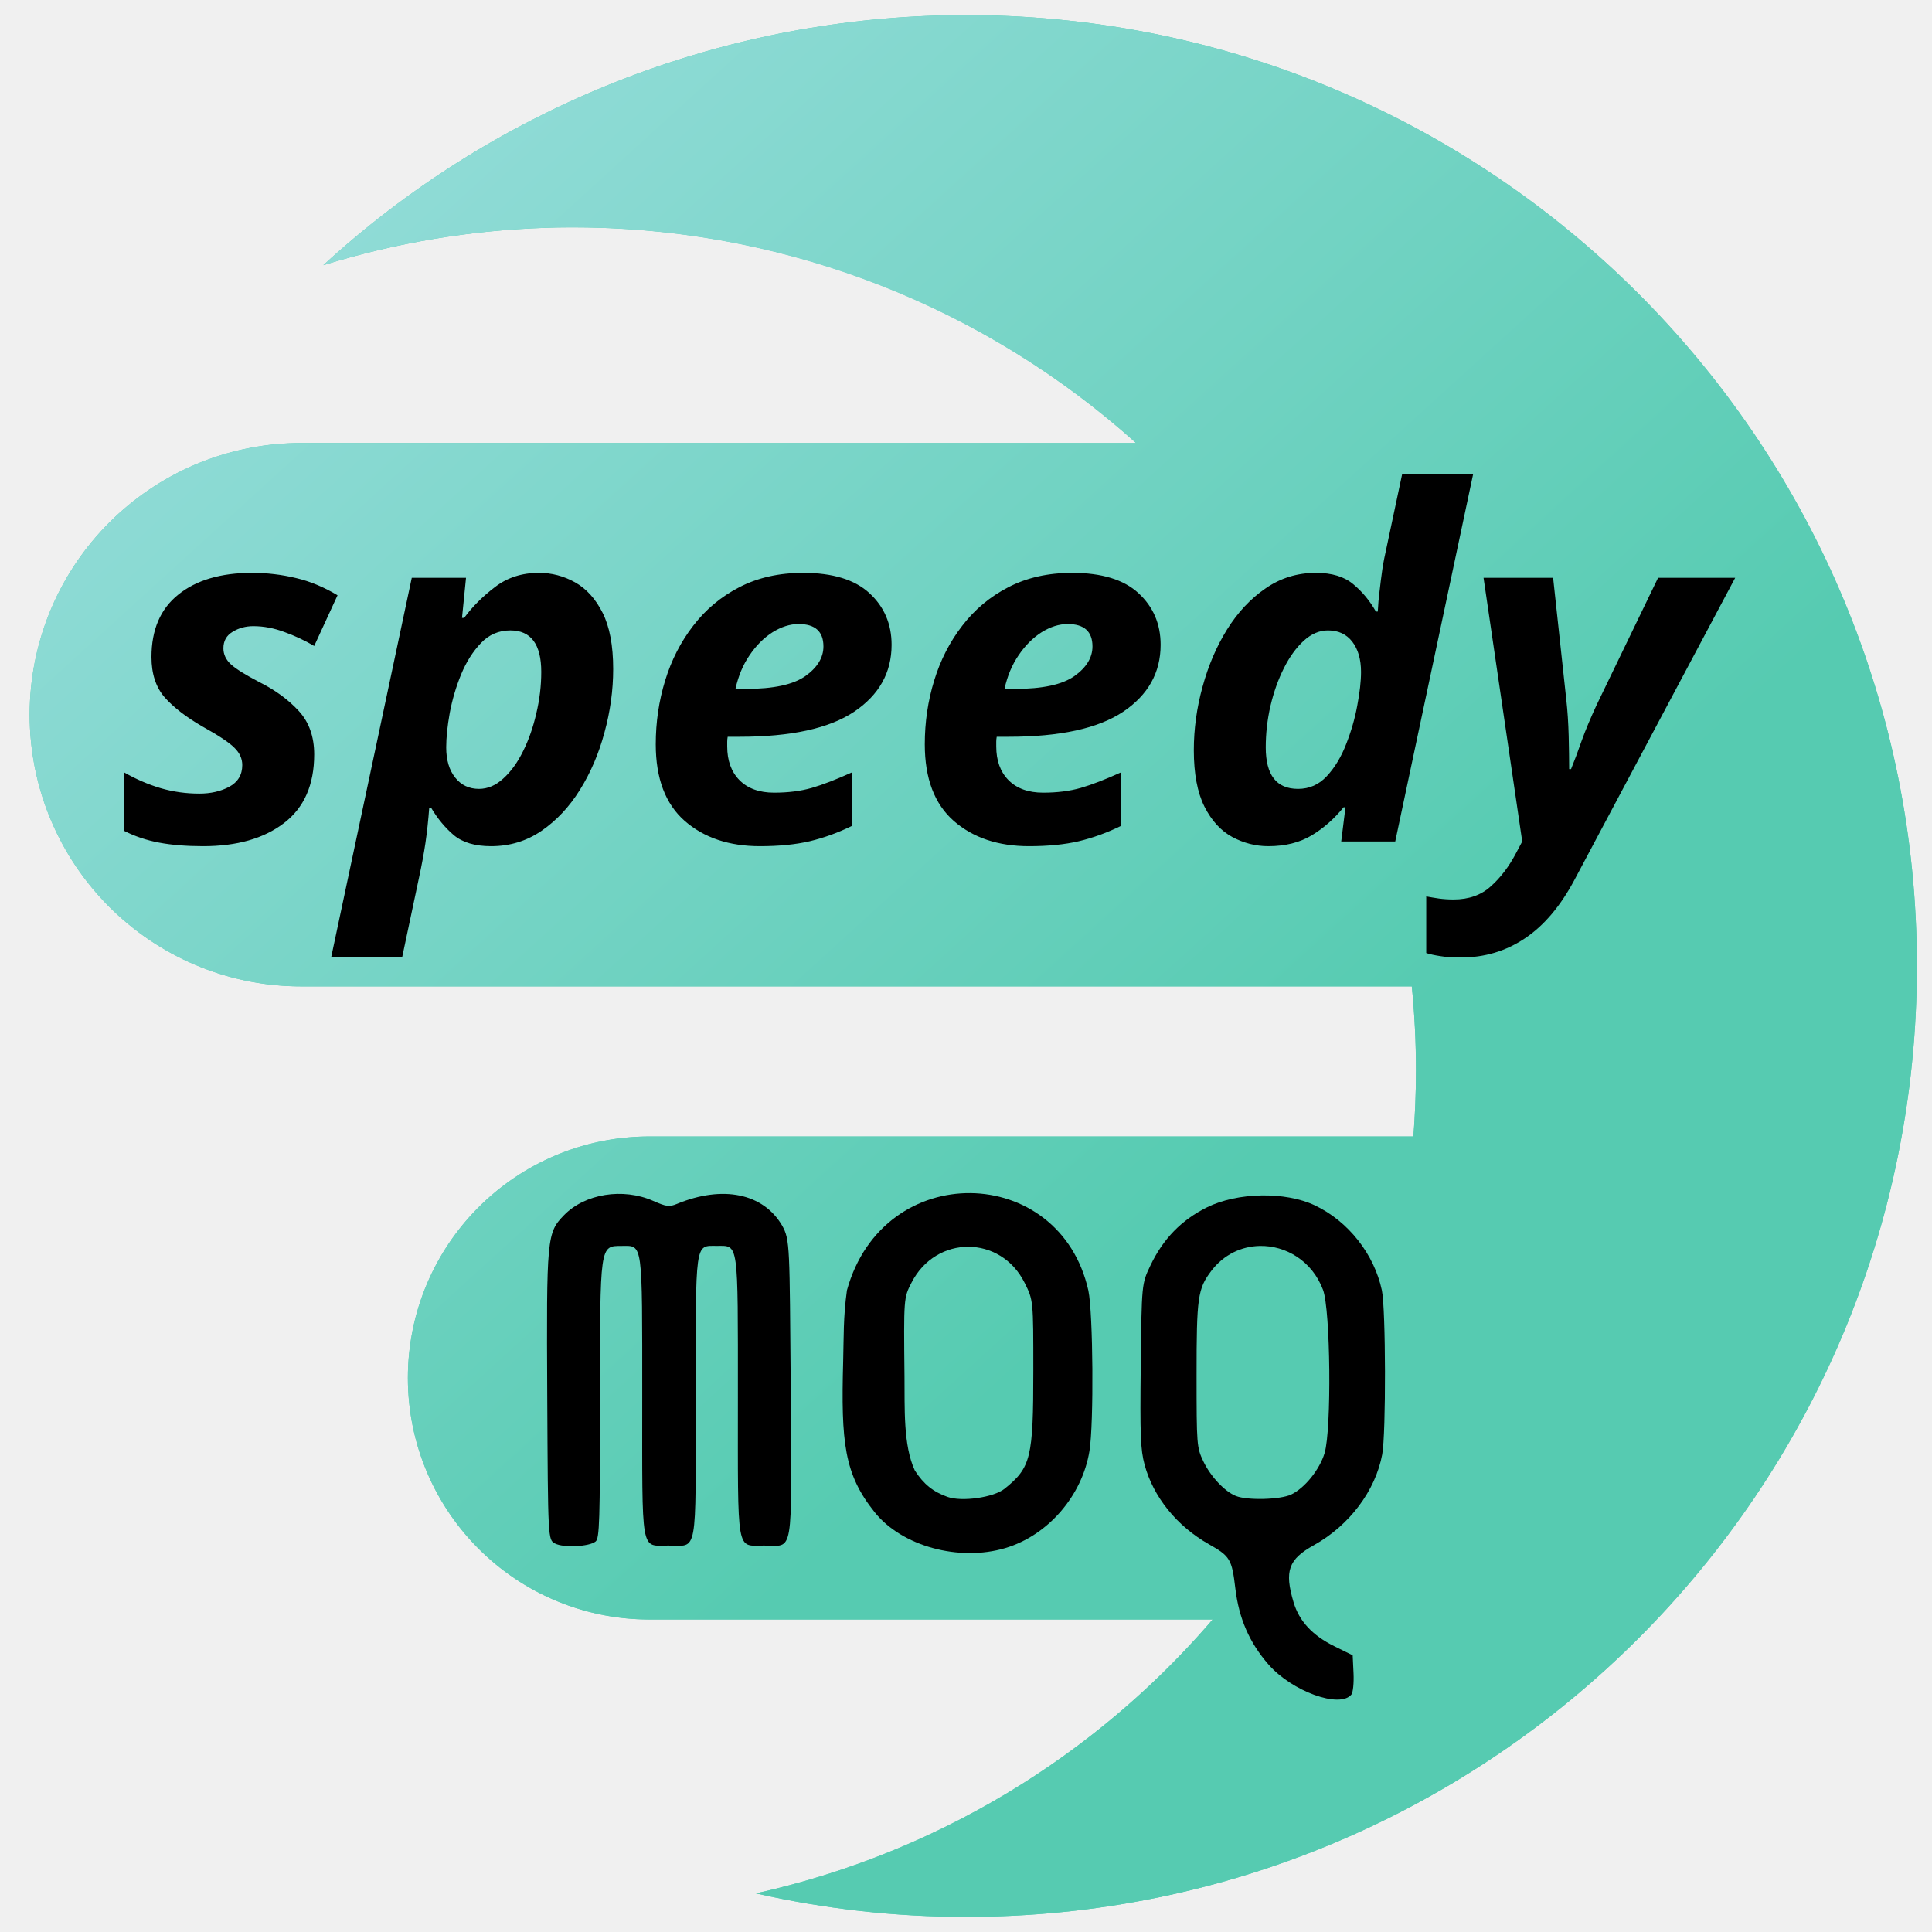
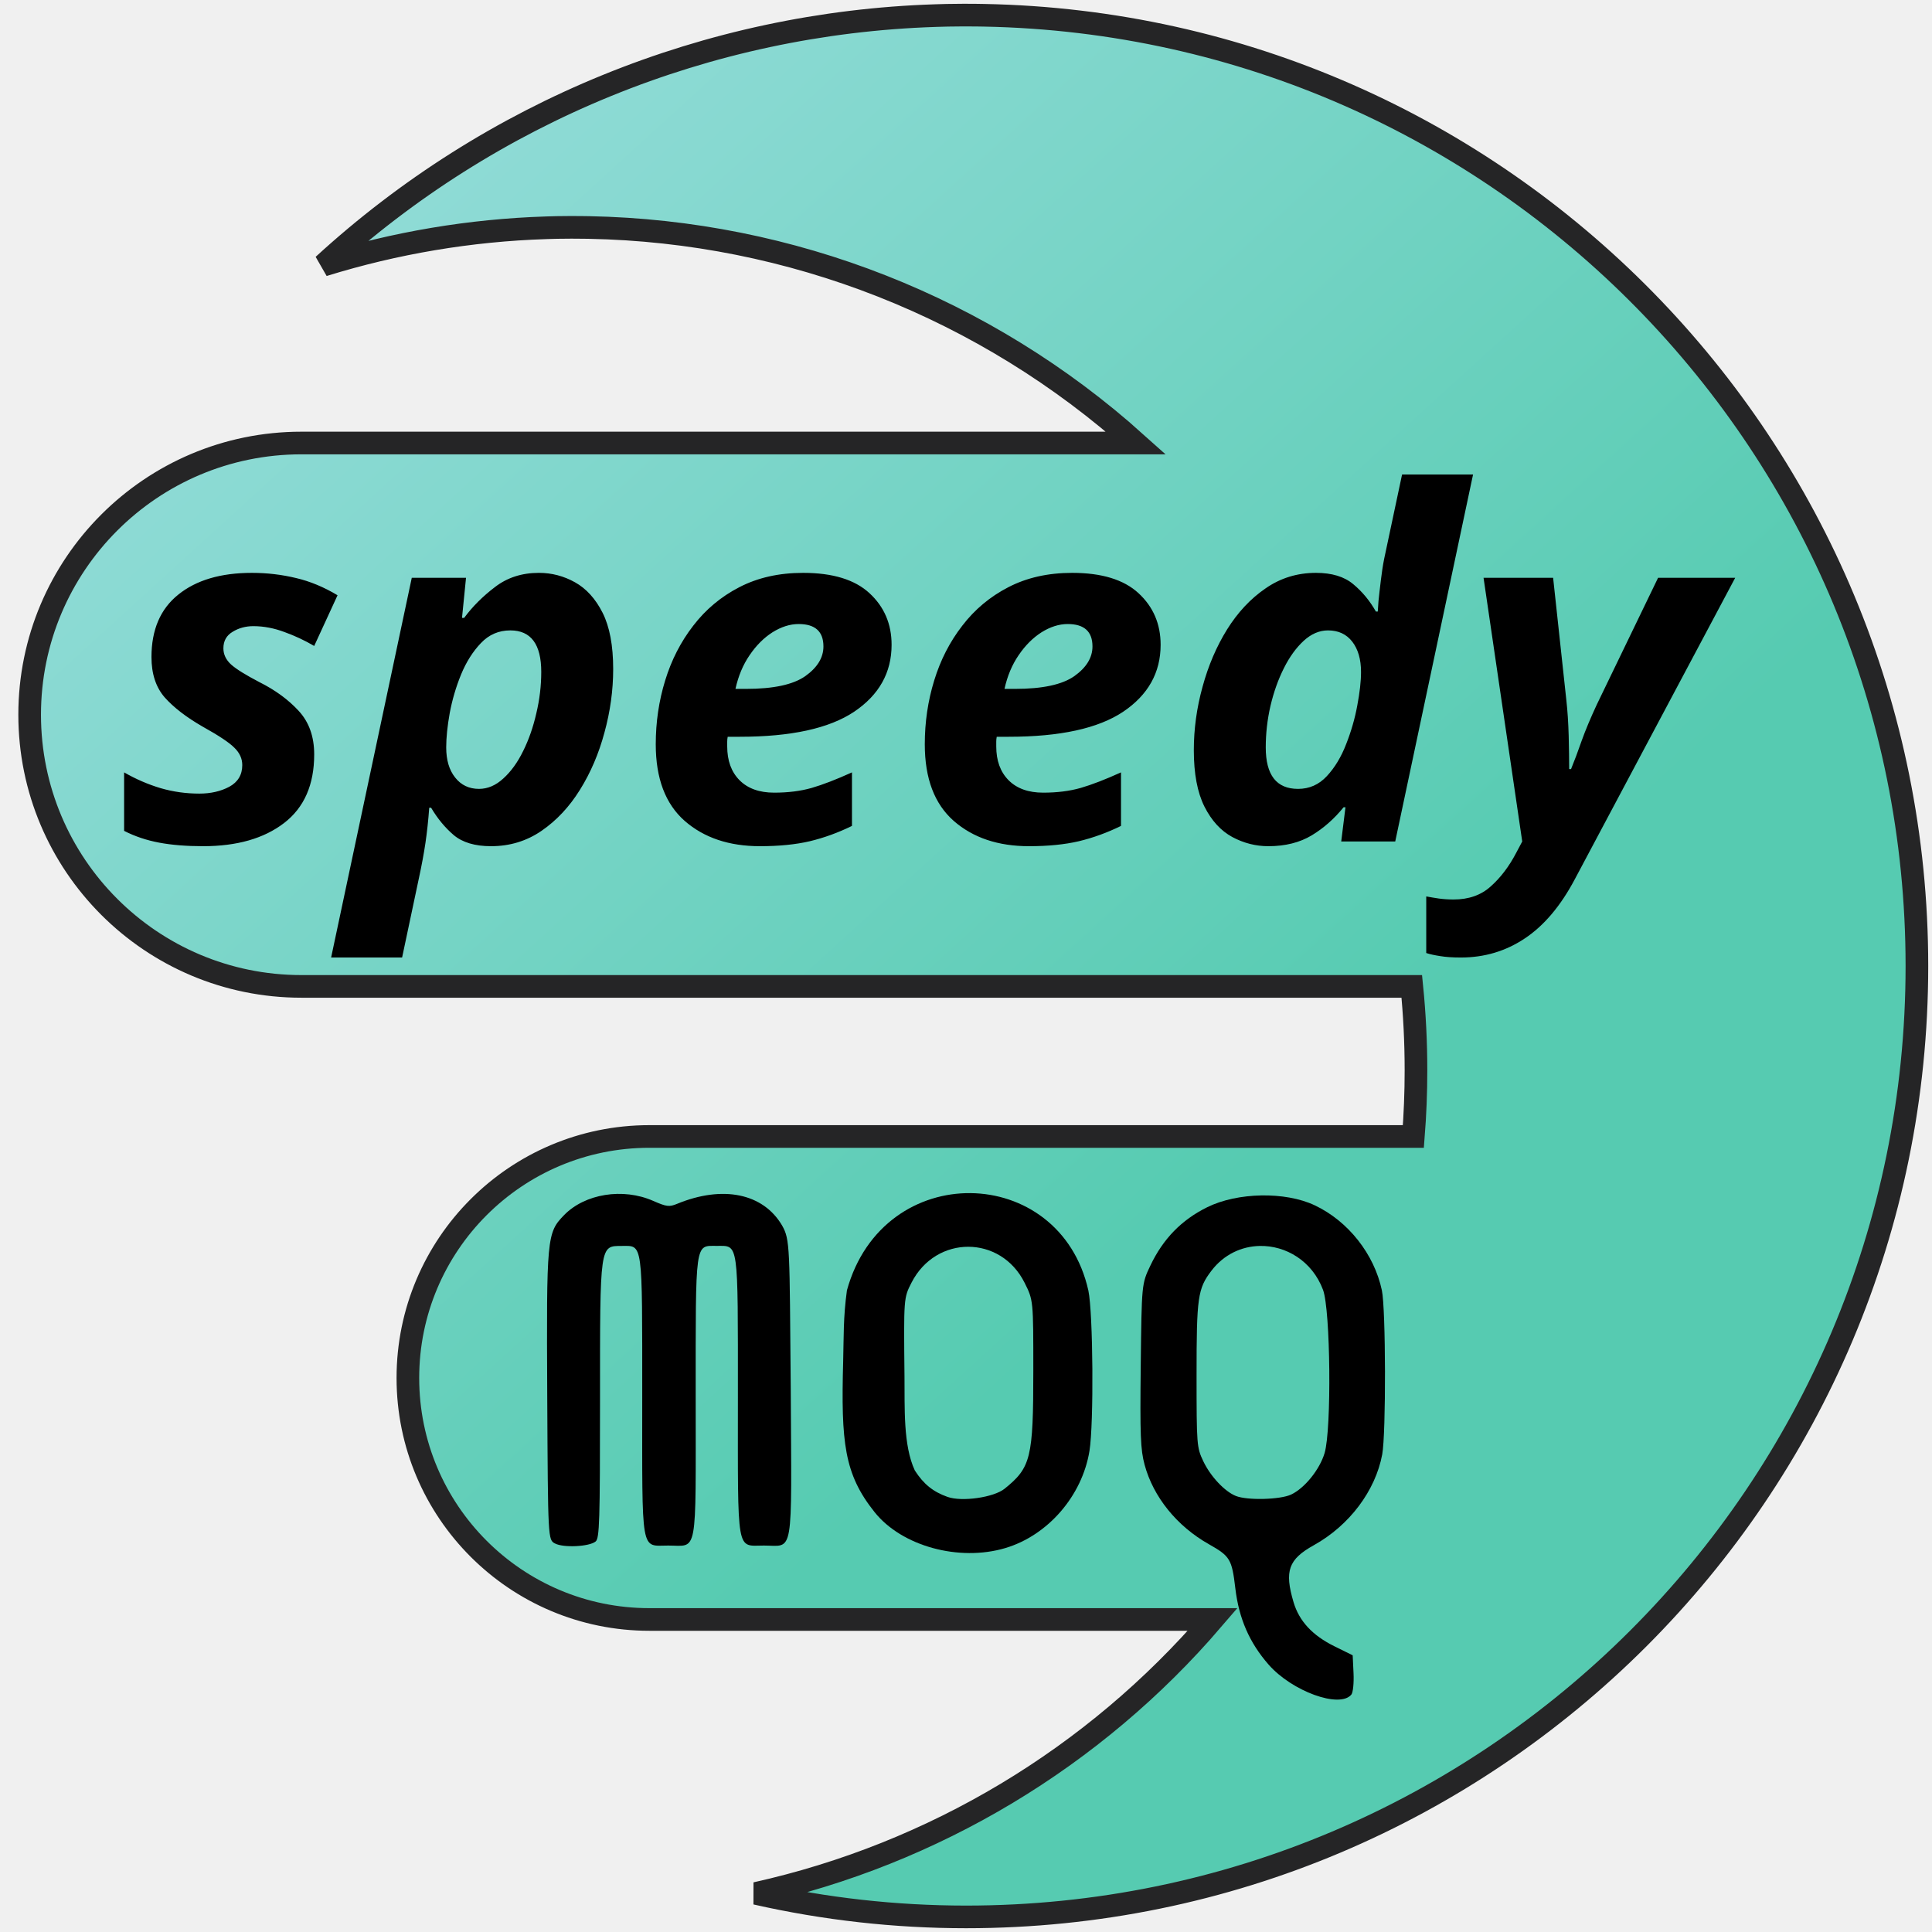
<svg xmlns="http://www.w3.org/2000/svg" xmlns:xlink="http://www.w3.org/1999/xlink" width="128" height="128" viewBox="0 0 128 128" version="1.1" id="svg8">
  <defs id="defs2">
    <linearGradient id="linearGradient956">
      <stop style="stop-color:#9ddfdf;stop-opacity:1" offset="0" id="stop952" />
      <stop style="stop-color:#56cbb1;stop-opacity:1" offset="1" id="stop954" />
    </linearGradient>
    <linearGradient xlink:href="#linearGradient956" id="linearGradient958" x1="3.889" y1="4.95" x2="75.66" y2="83.792" gradientUnits="userSpaceOnUse" />
  </defs>
  <g id="layer2" style="display:none">
    <g id="g879" transform="translate(509.5571,-6.603332)" style="display:none">
      <text xml:space="preserve" style="font-style:italic;font-variant:normal;font-weight:bold;font-stretch:normal;font-size:32px;line-height:1.25;font-family:Calibri;-inkscape-font-specification:'Calibri, Bold Italic';font-variant-ligatures:normal;font-variant-caps:normal;font-variant-numeric:normal;font-variant-east-asian:normal;display:inline;fill:#000000;fill-opacity:1;stroke:none" x="-325.024" y="48.519" id="text865">
        <tspan id="tspan863" x="-325.024" y="48.519">speedy</tspan>
      </text>
      <text xml:space="preserve" style="font-style:italic;font-variant:normal;font-weight:bold;font-stretch:normal;font-size:32px;line-height:1.25;font-family:sans-serif;-inkscape-font-specification:'sans-serif, Bold Italic';font-variant-ligatures:normal;font-variant-caps:normal;font-variant-numeric:normal;font-variant-east-asian:normal;display:inline;fill:#000000;fill-opacity:1;stroke:none" x="-325.452" y="84.263" id="text869">
        <tspan id="tspan867" x="-325.452" y="84.263">speedy</tspan>
      </text>
      <text xml:space="preserve" style="font-style:italic;font-variant:normal;font-weight:bold;font-stretch:normal;font-size:32px;line-height:1.25;font-family:'Segoe UI';-inkscape-font-specification:'Segoe UI, Bold Italic';font-variant-ligatures:normal;font-variant-caps:normal;font-variant-numeric:normal;font-variant-east-asian:normal;display:inline;fill:#000000;fill-opacity:1;stroke:none" x="-328.462" y="126.3" id="text873">
        <tspan id="tspan871" x="-328.462" y="126.3">speedy</tspan>
      </text>
      <text xml:space="preserve" style="font-style:italic;font-variant:normal;font-weight:bold;font-stretch:normal;font-size:32px;line-height:1.25;font-family:Verdana;-inkscape-font-specification:'Verdana, Bold Italic';font-variant-ligatures:normal;font-variant-caps:normal;font-variant-numeric:normal;font-variant-east-asian:normal;display:inline;fill:#000000;fill-opacity:1;stroke:none" x="-326.1" y="164.844" id="text877">
        <tspan id="tspan875" x="-326.1" y="164.844">speedy</tspan>
      </text>
    </g>
    <g id="g861" style="display:none">
      <text xml:space="preserve" style="font-style:italic;font-variant:normal;font-weight:bold;font-stretch:normal;font-size:85.333px;line-height:1.25;font-family:Calibri;-inkscape-font-specification:'Calibri, Bold Italic';font-variant-ligatures:normal;font-variant-caps:normal;font-variant-numeric:normal;font-variant-east-asian:normal;display:inline;fill:#000000;fill-opacity:1;stroke:none" x="-258.991" y="55.122" id="text839">
        <tspan id="tspan837" x="-258.991" y="55.122">speedy</tspan>
      </text>
      <text xml:space="preserve" style="font-style:italic;font-variant:normal;font-weight:bold;font-stretch:normal;font-size:85.333px;line-height:1.25;font-family:sans-serif;-inkscape-font-specification:'sans-serif, Bold Italic';font-variant-ligatures:normal;font-variant-caps:normal;font-variant-numeric:normal;font-variant-east-asian:normal;display:inline;fill:#000000;fill-opacity:1;stroke:none" x="-356.267" y="134.889" id="text843">
        <tspan id="tspan841" x="-356.267" y="134.889">speedy</tspan>
      </text>
      <text xml:space="preserve" style="font-style:italic;font-variant:normal;font-weight:bold;font-stretch:normal;font-size:85.333px;line-height:1.25;font-family:'Segoe UI';-inkscape-font-specification:'Segoe UI, Bold Italic';font-variant-ligatures:normal;font-variant-caps:normal;font-variant-numeric:normal;font-variant-east-asian:normal;display:inline;fill:#000000;fill-opacity:1;stroke:none" x="-299.847" y="222.048" id="text847">
        <tspan id="tspan845" x="-299.847" y="222.048">speedy</tspan>
      </text>
      <text xml:space="preserve" style="font-style:italic;font-variant:normal;font-weight:bold;font-stretch:normal;font-size:85.333px;line-height:1.25;font-family:Verdana;-inkscape-font-specification:'Verdana, Bold Italic';font-variant-ligatures:normal;font-variant-caps:normal;font-variant-numeric:normal;font-variant-east-asian:normal;display:inline;fill:#000000;fill-opacity:1;stroke:none" x="-372.323" y="311.218" id="text851">
        <tspan id="tspan849" x="-372.323" y="311.218">speedy</tspan>
      </text>
    </g>
    <g id="g1178" style="display:inline">
      <rect style="fill:#252526;fill-opacity:1;stroke:none;stroke-width:30.857;stroke-linecap:round" id="rect1168" width="145.31" height="120.208" x="-162.281" y="-10.253" />
      <rect style="opacity:1;fill:#c387be;fill-opacity:1;stroke-width:0.4" id="rect962" width="21.781" height="21.15" x="-84.84" y="-2.513" />
      <rect style="opacity:1;fill:#56cbb1;fill-opacity:1;stroke-width:0.4" id="rect965" width="21.781" height="21.15" x="-55.167" y="-2.197" />
      <rect style="opacity:1;fill:#9ddfdf;fill-opacity:1;stroke-width:0.4" id="rect967" width="21.781" height="21.15" x="-84.525" y="25.582" />
      <rect style="opacity:1;fill:#55a1d4;fill-opacity:1;stroke-width:0.4" id="rect969" width="21.781" height="21.15" x="-55.167" y="25.582" />
      <rect style="opacity:1;fill:#cd8d79;fill-opacity:1;stroke-width:0.4" id="rect971" width="21.781" height="21.15" x="-84.84" y="53.361" />
      <rect style="opacity:1;fill:#dddaac;fill-opacity:1;stroke-width:0.4" id="rect973" width="21.781" height="21.15" x="-56.114" y="53.677" />
      <rect style="opacity:1;fill:#6d9859;fill-opacity:1;stroke-width:0.4" id="rect975" width="21.781" height="21.15" x="-85.156" y="82.403" />
      <text xml:space="preserve" style="font-style:normal;font-variant:normal;font-weight:normal;font-stretch:normal;font-size:16px;line-height:1.25;font-family:sans-serif;-inkscape-font-specification:'sans-serif, Normal';font-variant-ligatures:normal;font-variant-caps:normal;font-variant-numeric:normal;font-variant-east-asian:normal;fill:#dddaac;fill-opacity:1;stroke:none" x="-152.735" y="28.284" id="text1182">
        <tspan id="tspan1180" x="-152.735" y="28.284">vscode</tspan>
        <tspan x="-152.735" y="48.284" id="tspan1184">dark+</tspan>
        <tspan x="-152.735" y="68.284" id="tspan1186">colors</tspan>
      </text>
    </g>
    <g id="g1288" style="display:inline" transform="translate(135.5,81)">
      <rect style="opacity:1;fill:#f4be00;fill-opacity:1;stroke-width:1.172" id="rect1283" width="145.681" height="27.15" x="-298.338" y="30.505" />
      <text xml:space="preserve" style="font-style:normal;font-variant:normal;font-weight:normal;font-stretch:normal;font-size:16px;line-height:1.25;font-family:sans-serif;-inkscape-font-specification:'sans-serif, Normal';font-variant-ligatures:normal;font-variant-caps:normal;font-variant-numeric:normal;font-variant-east-asian:normal;fill:#000000;fill-opacity:1;stroke:none" x="-288" y="48" id="text1281">
        <tspan id="tspan1279" x="-288" y="48">moq orig q color</tspan>
      </text>
    </g>
-     <g id="g963" style="display:inline">
+     <g id="g963" style="display:none">
      <g id="g1055" style="display:none">
        <path id="path1049" style="display:inline;opacity:1;fill:#252526;fill-opacity:1;stroke-width:1.893" d="M 1.711,69.127 A 62.5,62.5 0 0 0 64,126.5 62.5,62.5 0 0 0 126.289,69.127 Z" />
        <path id="path1051" style="display:inline;opacity:1;fill:#56cbb1;fill-opacity:1;stroke-width:0.432" d="M 64,1 A 62.5,63 0 0 0 1.5,64 62.5,63 0 0 0 1.896,71.072 H 126.104 A 62.5,63 0 0 0 126.5,64 62.5,63 0 0 0 64,1 Z" />
        <path id="path1053" style="display:inline;fill:#56cbb1;fill-opacity:1;stroke-width:0.793" d="m 63.82,1 a 63,63 0 0 0 -62.82,63 63,63 0 0 0 63,63 63,63 0 0 0 63,-63 63,63 0 0 0 -63,-63 63,63 0 0 0 -0.18,0 z m 0.18,3 a 60,60 0 0 1 60,60 60,60 0 0 1 -60,60 60,60 0 0 1 -60,-60 60,60 0 0 1 60,-60 z" />
      </g>
      <path id="path1081" style="display:none;fill:#252526;fill-opacity:1;stroke-width:1.893" d="m 63.82,1 a 63,63 0 0 0 -0.934,0.01 62.5,63 0 0 0 -0.213,0.004 63,63 0 0 0 -0.568,0.016 62.5,63 0 0 0 -0.125,0.004 A 63,63 0 0 0 1,64 63,63 0 0 0 64,127 63,63 0 0 0 127,64 63,63 0 0 0 65.189,1.012 a 62.5,63 0 0 0 -0.51,-0.008 63,63 0 0 0 -0.033,0 62.5,63 0 0 0 -0.072,0 A 63,63 0 0 0 64,1 63,63 0 0 0 63.82,1 Z" />
      <path id="path1091" style="display:none;fill:#00ffff;fill-opacity:1;stroke-width:1.893" d="m 22.82,1 a 63,63 0 0 0 -0.934,0.01 62.5,63 0 0 0 -0.213,0.004 63,63 0 0 0 -0.568,0.016 62.5,63 0 0 0 -0.125,0.004 A 63,63 0 0 0 -40,64 63,63 0 0 0 23,127 63,63 0 0 0 86,64 63,63 0 0 0 24.189,1.012 a 62.5,63 0 0 0 -0.51,-0.008 63,63 0 0 0 -0.033,0 62.5,63 0 0 0 -0.072,0 A 63,63 0 0 0 23,1 63,63 0 0 0 22.82,1 Z" />
      <path id="path934" style="display:inline;fill:#56cbb1;fill-opacity:1;stroke-width:1.893" d="m 63.82,1 a 63,63 0 0 0 -0.934,0.01 62.5,63 0 0 0 -0.213,0.004 63,63 0 0 0 -0.568,0.016 62.5,63 0 0 0 -0.125,0.004 A 63,63 0 0 0 43.5,4.43 63,63 0 0 1 86,64 63,63 0 0 1 43.5,123.57 63,63 0 0 0 64,127 63,63 0 0 0 127,64 63,63 0 0 0 65.189,1.012 a 62.5,63 0 0 0 -0.51,-0.008 63,63 0 0 0 -0.033,0 62.5,63 0 0 0 -0.072,0 A 63,63 0 0 0 64,1 63,63 0 0 0 63.82,1 Z" />
      <g id="g960" style="display:none">
        <path style="display:inline;opacity:0.996;fill:#252526;fill-opacity:1;stroke:#252526;stroke-width:14;stroke-linecap:round;stroke-linejoin:miter;stroke-miterlimit:4;stroke-dasharray:none;stroke-opacity:1" d="M 35.719,22 H 74.62" id="path956" />
        <path style="display:inline;opacity:0.996;fill:#252526;fill-opacity:1;stroke:#252526;stroke-width:14;stroke-linecap:round;stroke-linejoin:miter;stroke-miterlimit:4;stroke-dasharray:none;stroke-opacity:1" d="M 42.667,50 H 83.364" id="path938" />
        <path style="display:inline;opacity:0.996;fill:#252526;fill-opacity:1;stroke:#252526;stroke-width:14;stroke-linecap:round;stroke-linejoin:miter;stroke-miterlimit:4;stroke-dasharray:none;stroke-opacity:1" d="M 36.502,78 H 84.425" id="path940" />
        <path style="display:inline;opacity:0.996;fill:#252526;fill-opacity:1;stroke:#252526;stroke-width:14;stroke-linecap:round;stroke-linejoin:miter;stroke-miterlimit:4;stroke-dasharray:none;stroke-opacity:1" d="M 21.336,106 H 80.036" id="path942" />
      </g>
      <g id="g953" style="display:none">
        <path style="fill:#ff0000;stroke:#00ffff;stroke-width:14;stroke-linecap:round;stroke-linejoin:miter;stroke-miterlimit:4;stroke-dasharray:none;stroke-opacity:1" d="M 45.258,92 H 86.446" id="path1057" />
        <path style="fill:#ff0000;stroke:#00ffff;stroke-width:14;stroke-linecap:round;stroke-linejoin:miter;stroke-miterlimit:4;stroke-dasharray:none;stroke-opacity:1" d="M 59.03,36 H 85.004" id="path1059" />
        <g id="g1065" style="display:inline;fill:#ff0000;stroke:#00ffff;stroke-width:14;stroke-miterlimit:4;stroke-dasharray:none" transform="translate(2.3e-4,3.028155)">
          <path style="fill:#ff0000;stroke:#00ffff;stroke-width:14;stroke-linecap:round;stroke-linejoin:miter;stroke-miterlimit:4;stroke-dasharray:none;stroke-opacity:1" d="M 48.582,4.972 H 62.681" id="path1061" />
          <path style="fill:#ff0000;stroke:#00ffff;stroke-width:14;stroke-linecap:round;stroke-linejoin:miter;stroke-miterlimit:4;stroke-dasharray:none;stroke-opacity:1" d="m 23.31,4.972 h 6.069" id="path944" />
        </g>
        <g id="g1071" style="stroke:#00ffff;stroke-width:14;stroke-miterlimit:4;stroke-dasharray:none" transform="translate(0,0.01366)">
          <path style="fill:#ff0000;stroke:#00ffff;stroke-width:14;stroke-linecap:round;stroke-linejoin:miter;stroke-miterlimit:4;stroke-dasharray:none;stroke-opacity:1" d="M 59.068,63.986 H 89.521" id="path1067" />
          <path style="fill:#ff0000;stroke:#00ffff;stroke-width:14;stroke-linecap:round;stroke-linejoin:miter;stroke-miterlimit:4;stroke-dasharray:none;stroke-opacity:1" d="m 25.078,63.986 h 6.351" id="path1069" />
        </g>
        <g id="g1077" style="stroke:#00ffff;stroke-width:14;stroke-miterlimit:4;stroke-dasharray:none" transform="translate(0,-3.00084)">
          <path style="fill:#ff0000;stroke:#00ffff;stroke-width:14;stroke-linecap:round;stroke-linejoin:miter;stroke-miterlimit:4;stroke-dasharray:none;stroke-opacity:1" d="M 34.882,123.001 H 66.49" id="path1073" />
          <path style="fill:#ff0000;stroke:#00ffff;stroke-width:14;stroke-linecap:round;stroke-linejoin:miter;stroke-miterlimit:4;stroke-dasharray:none;stroke-opacity:1" d="M 10.597,123.001 H 11.776" id="path1075" />
        </g>
      </g>
      <rect style="display:none;fill:#56cbb1;fill-opacity:1;stroke:none;stroke-width:16.067;stroke-linecap:round;stroke-miterlimit:4;stroke-dasharray:none" id="rect946" width="107.405" height="35.891" x="2" y="29.463" />
      <rect style="display:none;fill:#56cbb1;fill-opacity:1;stroke:none;stroke-width:13.547;stroke-linecap:round;stroke-miterlimit:4;stroke-dasharray:none" id="rect948" width="95.62" height="28.659" x="2" y="76.871" />
      <path style="display:inline;fill:none;fill-opacity:1;stroke:#56cbb1;stroke-width:36;stroke-linecap:round;stroke-linejoin:miter;stroke-miterlimit:4;stroke-dasharray:none;stroke-opacity:1" d="M 19.965,47.351 H 104.35" id="path954" />
      <path style="fill:none;fill-opacity:1;stroke:#56cbb1;stroke-width:32;stroke-linecap:round;stroke-linejoin:miter;stroke-miterlimit:4;stroke-dasharray:none;stroke-opacity:1" d="M 43.023,91.295 H 100.504" id="path1277" />
    </g>
  </g>
  <g id="layer1" style="display:none">
    <rect style="display:inline;fill:#f3f3f3;fill-opacity:1;stroke-width:0.4" id="rect941" width="128" height="128" x="0" y="0" />
    <rect style="display:inline;fill:#252526;fill-opacity:1;stroke-width:0.4" id="rect939" width="128" height="128" x="0" y="0" />
    <path id="path950" style="display:inline;opacity:1;fill:#252526;fill-opacity:1;stroke-width:1.893" d="M 1.711,69.127 A 62.5,62.5 0 0 0 64,126.5 62.5,62.5 0 0 0 126.289,69.127 Z" />
    <path id="rect954" style="display:inline;opacity:1;fill:#56cbb1;fill-opacity:1;stroke-width:0.432" d="M 64,1 A 62.5,63 0 0 0 1.5,64 62.5,63 0 0 0 1.896,71.072 H 126.104 A 62.5,63 0 0 0 126.5,64 62.5,63 0 0 0 64,1 Z" />
    <path id="path833" style="display:inline;fill:#56cbb1;fill-opacity:1;stroke-width:0.793" d="m 63.82,1 a 63,63 0 0 0 -62.82,63 63,63 0 0 0 63,63 63,63 0 0 0 63,-63 63,63 0 0 0 -63,-63 63,63 0 0 0 -0.18,0 z m 0.18,3 a 60,60 0 0 1 60,60 60,60 0 0 1 -60,60 60,60 0 0 1 -60,-60 60,60 0 0 1 60,-60 z" />
    <g id="g880" transform="matrix(0.1740137,0,0,0.1740137,64.90198,90.09746)">
      <path id="path857" style="display:inline;fill:#f4be00;fill-opacity:1" d="m 99.76,-41.805 c -6.899,0.124 -13.838,1.533 -19.236,4.201 -9.126,4.51 -15.654,11.218 -20.182,20.734 -3.092,6.5 -3.093,6.5 -3.42,35.5 -0.28,24.825 -0.081,29.904 1.369,35.279 3.087,11.441 11.483,21.832 22.799,28.219 7.604,4.291 8.218,5.316 9.451,15.725 1.27,10.723 5.013,19.305 11.801,27.064 8.332,9.525 25.279,15.685 29.422,10.693 0.605,-0.729 0.951,-4.099 0.783,-7.639 l -0.301,-6.334 -6.5,-3.211 c -7.817,-3.86 -12.516,-8.931 -14.516,-15.664 -3.296,-11.099 -1.825,-15.233 7.211,-20.256 12.621,-7.015 21.884,-19.314 24.301,-32.264 1.379,-7.391 1.287,-51.683 -0.121,-58.314 -2.742,-12.912 -11.968,-24.595 -23.869,-30.223 -5.236,-2.476 -12.094,-3.636 -18.992,-3.512 z m -0.596,17.955 c 9.293,-0.211 18.693,5.317 22.545,15.611 2.662,7.116 3.073,49.523 0.561,57.982 -1.741,5.861 -7.063,12.467 -11.891,14.758 -3.854,1.829 -15.544,2.134 -19.633,0.512 -3.997,-1.585 -9.052,-6.978 -11.611,-12.383 -2.297,-4.851 -2.369,-5.759 -2.373,-30.5 -0.005,-27.811 0.419,-30.793 5.289,-37.178 4.445,-5.828 10.755,-8.658 17.113,-8.803 z" />
      <path id="path869" style="display:inline;fill:#ffffff;fill-opacity:1" d="M -3.547,-42.625 C -22.116,-42.823 -41.034,-31.493 -47.5,-8.082 c -1.342,9.678 -1.106,16.639 -1.338,25.209 -0.785,28.954 0.365,40.101 11.164,53.625 9.7,12.147 30.053,17.648 46.441,12.781 C 23.925,79.032 36.107,64.972 38.701,48.986 40.272,39.304 40,-0.012 38.307,-8 33.24,-30.702 15.022,-42.427 -3.547,-42.625 Z m -0.832,19.066 c 7.894,0.011 15.764,4.276 20.02,12.793 3.106,6.216 3.105,6.216 3.1,31.307 -0.007,30.939 -0.839,34.353 -10.211,41.895 -3.856,3.103 -15.173,4.723 -20.283,2.902 -5.161,-1.839 -8.507,-4.545 -11.617,-9.389 -4.188,-8.969 -3.56,-22.462 -3.672,-33.293 -0.289,-28.025 -0.289,-28.025 2.5,-33.475 4.353,-8.505 12.27,-12.751 20.164,-12.74 z" />
      <path style="display:inline;fill:#ffffff;fill-opacity:1" d="m -136.814,81.182 c 1.375,-1.141 1.561,-7.108 1.561,-50.239 0,-55.658 -0.127,-54.759 7.75,-54.796 7.522,-0.035 7.25,-2.035 7.25,53.294 0,57.074 -0.676,53.191 9.266,53.191 10.587,0 9.734,4.607 9.734,-52.622 0,-56.196 -0.323,-53.878 7.5,-53.878 7.816,0 7.5,-2.246 7.5,53.309 0,57.074 -0.676,53.191 9.266,53.191 10.708,0 9.843,5.081 9.517,-55.9 -0.438,-50.221 -0.186,-52.751 -3.088,-57.872 -6.711,-11.416 -21.076,-14.368 -37.326,-7.67 -2.779,1.146 -3.734,1.026 -8.5,-1.068 -10.731,-4.714 -24.246,-2.543 -31.658,5.084 -6.118,6.296 -6.259,7.813 -5.971,64.434 0.259,50.933 0.259,50.933 2.759,52.254 3.014,1.593 12.208,1.14 14.439,-0.713 z" id="path873" />
    </g>
    <text xml:space="preserve" style="font-style:italic;font-variant:normal;font-weight:900;font-stretch:normal;font-size:32px;line-height:1.25;font-family:'Segoe UI';-inkscape-font-specification:'Segoe UI, Heavy Italic';font-variant-ligatures:normal;font-variant-caps:normal;font-variant-numeric:normal;font-variant-east-asian:normal;display:inline;fill:#000000;fill-opacity:1;stroke:none" x="7.863" y="55.751" id="text841">
      <tspan id="tspan882" x="7.863" y="55.751">speedy</tspan>
    </text>
  </g>
  <g id="layer3" style="display:inline">
    <g id="g1072" style="display:none">
      <rect style="display:inline;fill:#f3f3f3;fill-opacity:1;stroke-width:0.4" id="rect918" width="128" height="128" x="0" y="0" />
      <rect style="display:inline;fill:#252526;fill-opacity:1;stroke-width:0.4" id="rect920" width="128" height="128" x="0" y="0" />
    </g>
-     <g id="g1080">
+     <g id="g1080" style="display:none">
      <g id="g1206" style="display:none">
        <path id="path1423" style="display:none;fill:#d40000;fill-opacity:1;stroke-width:1.893" d="m 63.82,1 a 63,63 0 0 0 -0.934,0.01 62.5,63 0 0 0 -0.213,0.004 63,63 0 0 0 -0.568,0.016 62.5,63 0 0 0 -0.125,0.004 A 63,63 0 0 0 1,64 63,63 0 0 0 64,127 63,63 0 0 0 127,64 63,63 0 0 0 65.189,1.012 a 62.5,63 0 0 0 -0.51,-0.008 63,63 0 0 0 -0.033,0 62.5,63 0 0 0 -0.072,0 A 63,63 0 0 0 64,1 63,63 0 0 0 63.82,1 Z" />
        <path id="path1377" style="display:none;fill:#56cbb1;fill-opacity:1;stroke-width:1.893" d="m 63.82,1 a 63,63 0 0 0 -0.934,0.01 62.5,63 0 0 0 -0.213,0.004 63,63 0 0 0 -0.568,0.016 62.5,63 0 0 0 -0.125,0.004 A 63,63 0 0 0 43.5,4.43 63,63 0 0 1 86,64 63,63 0 0 1 43.5,123.57 63,63 0 0 0 64,127 63,63 0 0 0 127,64 63,63 0 0 0 65.189,1.012 a 62.5,63 0 0 0 -0.51,-0.008 63,63 0 0 0 -0.033,0 62.5,63 0 0 0 -0.072,0 A 63,63 0 0 0 64,1 63,63 0 0 0 63.82,1 Z" />
      </g>
      <g id="g1451" style="display:inline">
        <path id="path1373" style="display:inline;fill:#56cbb1;fill-opacity:1;stroke-width:1.893" d="m 63.82,1 a 63,63 0 0 0 -0.934,0.01 62.5,63 0 0 0 -0.213,0.004 63,63 0 0 0 -0.568,0.016 62.5,63 0 0 0 -0.125,0.004 63,63 0 0 0 -40.561,16.535 55.857,55.857 0 0 1 14.744,-2.477 55.414,55.857 0 0 1 0.111,-0.004 55.857,55.857 0 0 1 0.504,-0.014 55.414,55.857 0 0 1 0.189,-0.004 55.857,55.857 0 0 1 0.828,-0.008 55.857,55.857 0 0 1 0.158,0 55.857,55.857 0 0 1 0.51,0.004 55.414,55.857 0 0 1 0.064,0 55.857,55.857 0 0 1 0.029,0 55.414,55.857 0 0 1 0.451,0.006 A 55.857,55.857 0 0 1 93.812,70.92 55.857,55.857 0 0 1 50.084,125.443 63,63 0 0 0 64,127 63,63 0 0 0 127,64 63,63 0 0 0 65.189,1.012 a 62.5,63 0 0 0 -0.51,-0.008 63,63 0 0 0 -0.033,0 62.5,63 0 0 0 -0.072,0 A 63,63 0 0 0 64,1 63,63 0 0 0 63.82,1 Z" />
        <path style="display:inline;fill:none;fill-opacity:1;stroke:#56cbb1;stroke-width:36;stroke-linecap:round;stroke-linejoin:miter;stroke-miterlimit:4;stroke-dasharray:none;stroke-opacity:1" d="M 19.965,47.351 H 104.35" id="path1417" />
        <path style="display:inline;fill:none;fill-opacity:1;stroke:#56cbb1;stroke-width:32;stroke-linecap:round;stroke-linejoin:miter;stroke-miterlimit:4;stroke-dasharray:none;stroke-opacity:1" d="M 43.023,91.295 H 100.504" id="path1419" />
      </g>
    </g>
-     <path id="path928" style="display:inline;fill:url(#linearGradient958);fill-opacity:1;stroke-width:1.893" d="m 63.82,1 a 63,63 0 0 0 -0.934,0.01 62.5,63 0 0 0 -0.213,0.004 63,63 0 0 0 -0.568,0.016 62.5,63 0 0 0 -0.125,0.004 63,63 0 0 0 -40.561,16.535 55.857,55.857 0 0 1 14.744,-2.477 55.414,55.857 0 0 1 0.111,-0.004 55.857,55.857 0 0 1 0.504,-0.014 55.414,55.857 0 0 1 0.189,-0.004 55.857,55.857 0 0 1 0.828,-0.008 55.857,55.857 0 0 1 0.158,0 55.857,55.857 0 0 1 0.51,0.004 55.414,55.857 0 0 1 0.064,0 55.857,55.857 0 0 1 0.029,0 55.414,55.857 0 0 1 0.451,0.006 55.857,55.857 0 0 1 36.256,14.279 H 19.965 a 18,18 0 0 0 -18,18 18,18 0 0 0 18,18 h 73.57 a 55.857,55.857 0 0 1 0.277,5.568 55.857,55.857 0 0 1 -0.172,4.375 H 43.023 a 16,16 0 0 0 -16,16 16,16 0 0 0 16,16 H 80.344 A 55.857,55.857 0 0 1 50.084,125.443 63,63 0 0 0 64,127 63,63 0 0 0 127,64 63,63 0 0 0 65.189,1.012 a 62.5,63 0 0 0 -0.51,-0.008 63,63 0 0 0 -0.033,0 62.5,63 0 0 0 -0.072,0 A 63,63 0 0 0 64,1 63,63 0 0 0 63.82,1 Z" />
+     <path id="path928" style="display:inline;fill:url(#linearGradient958);fill-opacity:1;stroke:#252526;stroke-width:1.5;stroke-opacity:1" d="m 63.82,1 a 63,63 0 0 0 -0.934,0.01 62.5,63 0 0 0 -0.213,0.004 63,63 0 0 0 -0.568,0.016 62.5,63 0 0 0 -0.125,0.004 63,63 0 0 0 -40.561,16.535 55.857,55.857 0 0 1 14.744,-2.477 55.414,55.857 0 0 1 0.111,-0.004 55.857,55.857 0 0 1 0.504,-0.014 55.414,55.857 0 0 1 0.189,-0.004 55.857,55.857 0 0 1 0.828,-0.008 55.857,55.857 0 0 1 0.158,0 55.857,55.857 0 0 1 0.51,0.004 55.414,55.857 0 0 1 0.064,0 55.857,55.857 0 0 1 0.029,0 55.414,55.857 0 0 1 0.451,0.006 55.857,55.857 0 0 1 36.256,14.279 H 19.965 a 18,18 0 0 0 -18,18 18,18 0 0 0 18,18 h 73.57 a 55.857,55.857 0 0 1 0.277,5.568 55.857,55.857 0 0 1 -0.172,4.375 H 43.023 a 16,16 0 0 0 -16,16 16,16 0 0 0 16,16 H 80.344 A 55.857,55.857 0 0 1 50.084,125.443 63,63 0 0 0 64,127 63,63 0 0 0 127,64 63,63 0 0 0 65.189,1.012 a 62.5,63 0 0 0 -0.51,-0.008 63,63 0 0 0 -0.033,0 62.5,63 0 0 0 -0.072,0 A 63,63 0 0 0 64,1 63,63 0 0 0 63.82,1 Z" />
    <g id="g1091">
      <g id="g886" transform="matrix(0.1864136,0,0,0.1864136,64.96625,86.99331)" style="display:inline">
        <path id="path1290" style="display:inline;fill:#000000;fill-opacity:1" d="m 99.76,-41.805 c -6.899,0.124 -13.838,1.533 -19.236,4.201 -9.126,4.51 -15.654,11.218 -20.182,20.734 -3.092,6.5 -3.093,6.5 -3.42,35.5 -0.28,24.825 -0.081,29.904 1.369,35.279 3.087,11.441 11.483,21.832 22.799,28.219 7.604,4.291 8.218,5.316 9.451,15.725 1.27,10.723 5.013,19.305 11.801,27.064 8.332,9.525 25.279,15.685 29.422,10.693 0.605,-0.729 0.951,-4.099 0.783,-7.639 l -0.301,-6.334 -6.5,-3.211 c -7.817,-3.86 -12.516,-8.931 -14.516,-15.664 -3.296,-11.099 -1.825,-15.233 7.211,-20.256 12.621,-7.015 21.884,-19.314 24.301,-32.264 1.379,-7.391 1.287,-51.683 -0.121,-58.314 -2.742,-12.912 -11.968,-24.595 -23.869,-30.223 -5.236,-2.476 -12.094,-3.636 -18.992,-3.512 z m -0.596,17.955 c 9.293,-0.211 18.693,5.317 22.545,15.611 2.662,7.116 3.073,49.523 0.561,57.982 -1.741,5.861 -7.063,12.467 -11.891,14.758 -3.854,1.829 -15.544,2.134 -19.633,0.512 -3.997,-1.585 -9.052,-6.978 -11.611,-12.383 -2.297,-4.851 -2.369,-5.759 -2.373,-30.5 -0.005,-27.811 0.419,-30.793 5.289,-37.178 4.445,-5.828 10.755,-8.658 17.113,-8.803 z" />
        <path id="path882" style="display:inline;fill:#000000;fill-opacity:1" d="M -3.547,-42.625 C -22.116,-42.823 -41.034,-31.493 -47.5,-8.082 c -1.342,9.678 -1.106,16.639 -1.338,25.209 -0.785,28.954 0.365,40.101 11.164,53.625 9.7,12.147 30.053,17.648 46.441,12.781 C 23.925,79.032 36.107,64.972 38.701,48.986 40.272,39.304 40,-0.012 38.307,-8 33.24,-30.702 15.022,-42.427 -3.547,-42.625 Z m -0.832,19.066 c 7.894,0.011 15.764,4.276 20.02,12.793 3.106,6.216 3.105,6.216 3.1,31.307 -0.007,30.939 -0.839,34.353 -10.211,41.895 -3.856,3.103 -15.173,4.723 -20.283,2.902 -5.161,-1.839 -8.507,-4.545 -11.617,-9.389 -4.188,-8.969 -3.56,-22.462 -3.672,-33.293 -0.289,-28.025 -0.289,-28.025 2.5,-33.475 4.353,-8.505 12.27,-12.751 20.164,-12.74 z" />
        <path style="display:inline;fill:#000000;fill-opacity:1" d="m -136.814,81.182 c 1.375,-1.141 1.561,-7.108 1.561,-50.239 0,-55.658 -0.127,-54.759 7.75,-54.796 7.522,-0.035 7.25,-2.035 7.25,53.294 0,57.074 -0.676,53.191 9.266,53.191 10.587,0 9.734,4.607 9.734,-52.622 0,-56.196 -0.323,-53.878 7.5,-53.878 7.816,0 7.5,-2.246 7.5,53.309 0,57.074 -0.676,53.191 9.266,53.191 10.708,0 9.843,5.081 9.517,-55.9 -0.438,-50.221 -0.186,-52.751 -3.088,-57.872 -6.711,-11.416 -21.076,-14.368 -37.326,-7.67 -2.779,1.146 -3.734,1.026 -8.5,-1.068 -10.731,-4.714 -24.246,-2.543 -31.658,5.084 -6.118,6.296 -6.259,7.813 -5.971,64.434 0.259,50.933 0.259,50.933 2.759,52.254 3.014,1.593 12.208,1.14 14.439,-0.713 z" id="path884" />
      </g>
      <text xml:space="preserve" style="font-style:italic;font-variant:normal;font-weight:900;font-stretch:normal;font-size:32px;line-height:1.25;font-family:'Segoe UI';-inkscape-font-specification:'Segoe UI, Heavy Italic';font-variant-ligatures:normal;font-variant-caps:normal;font-variant-numeric:normal;font-variant-east-asian:normal;display:inline;fill:#000000;fill-opacity:1;stroke:none" x="7.863" y="55.751" id="text890">
        <tspan id="tspan888" x="7.863" y="55.751">speedy</tspan>
      </text>
    </g>
  </g>
</svg>
